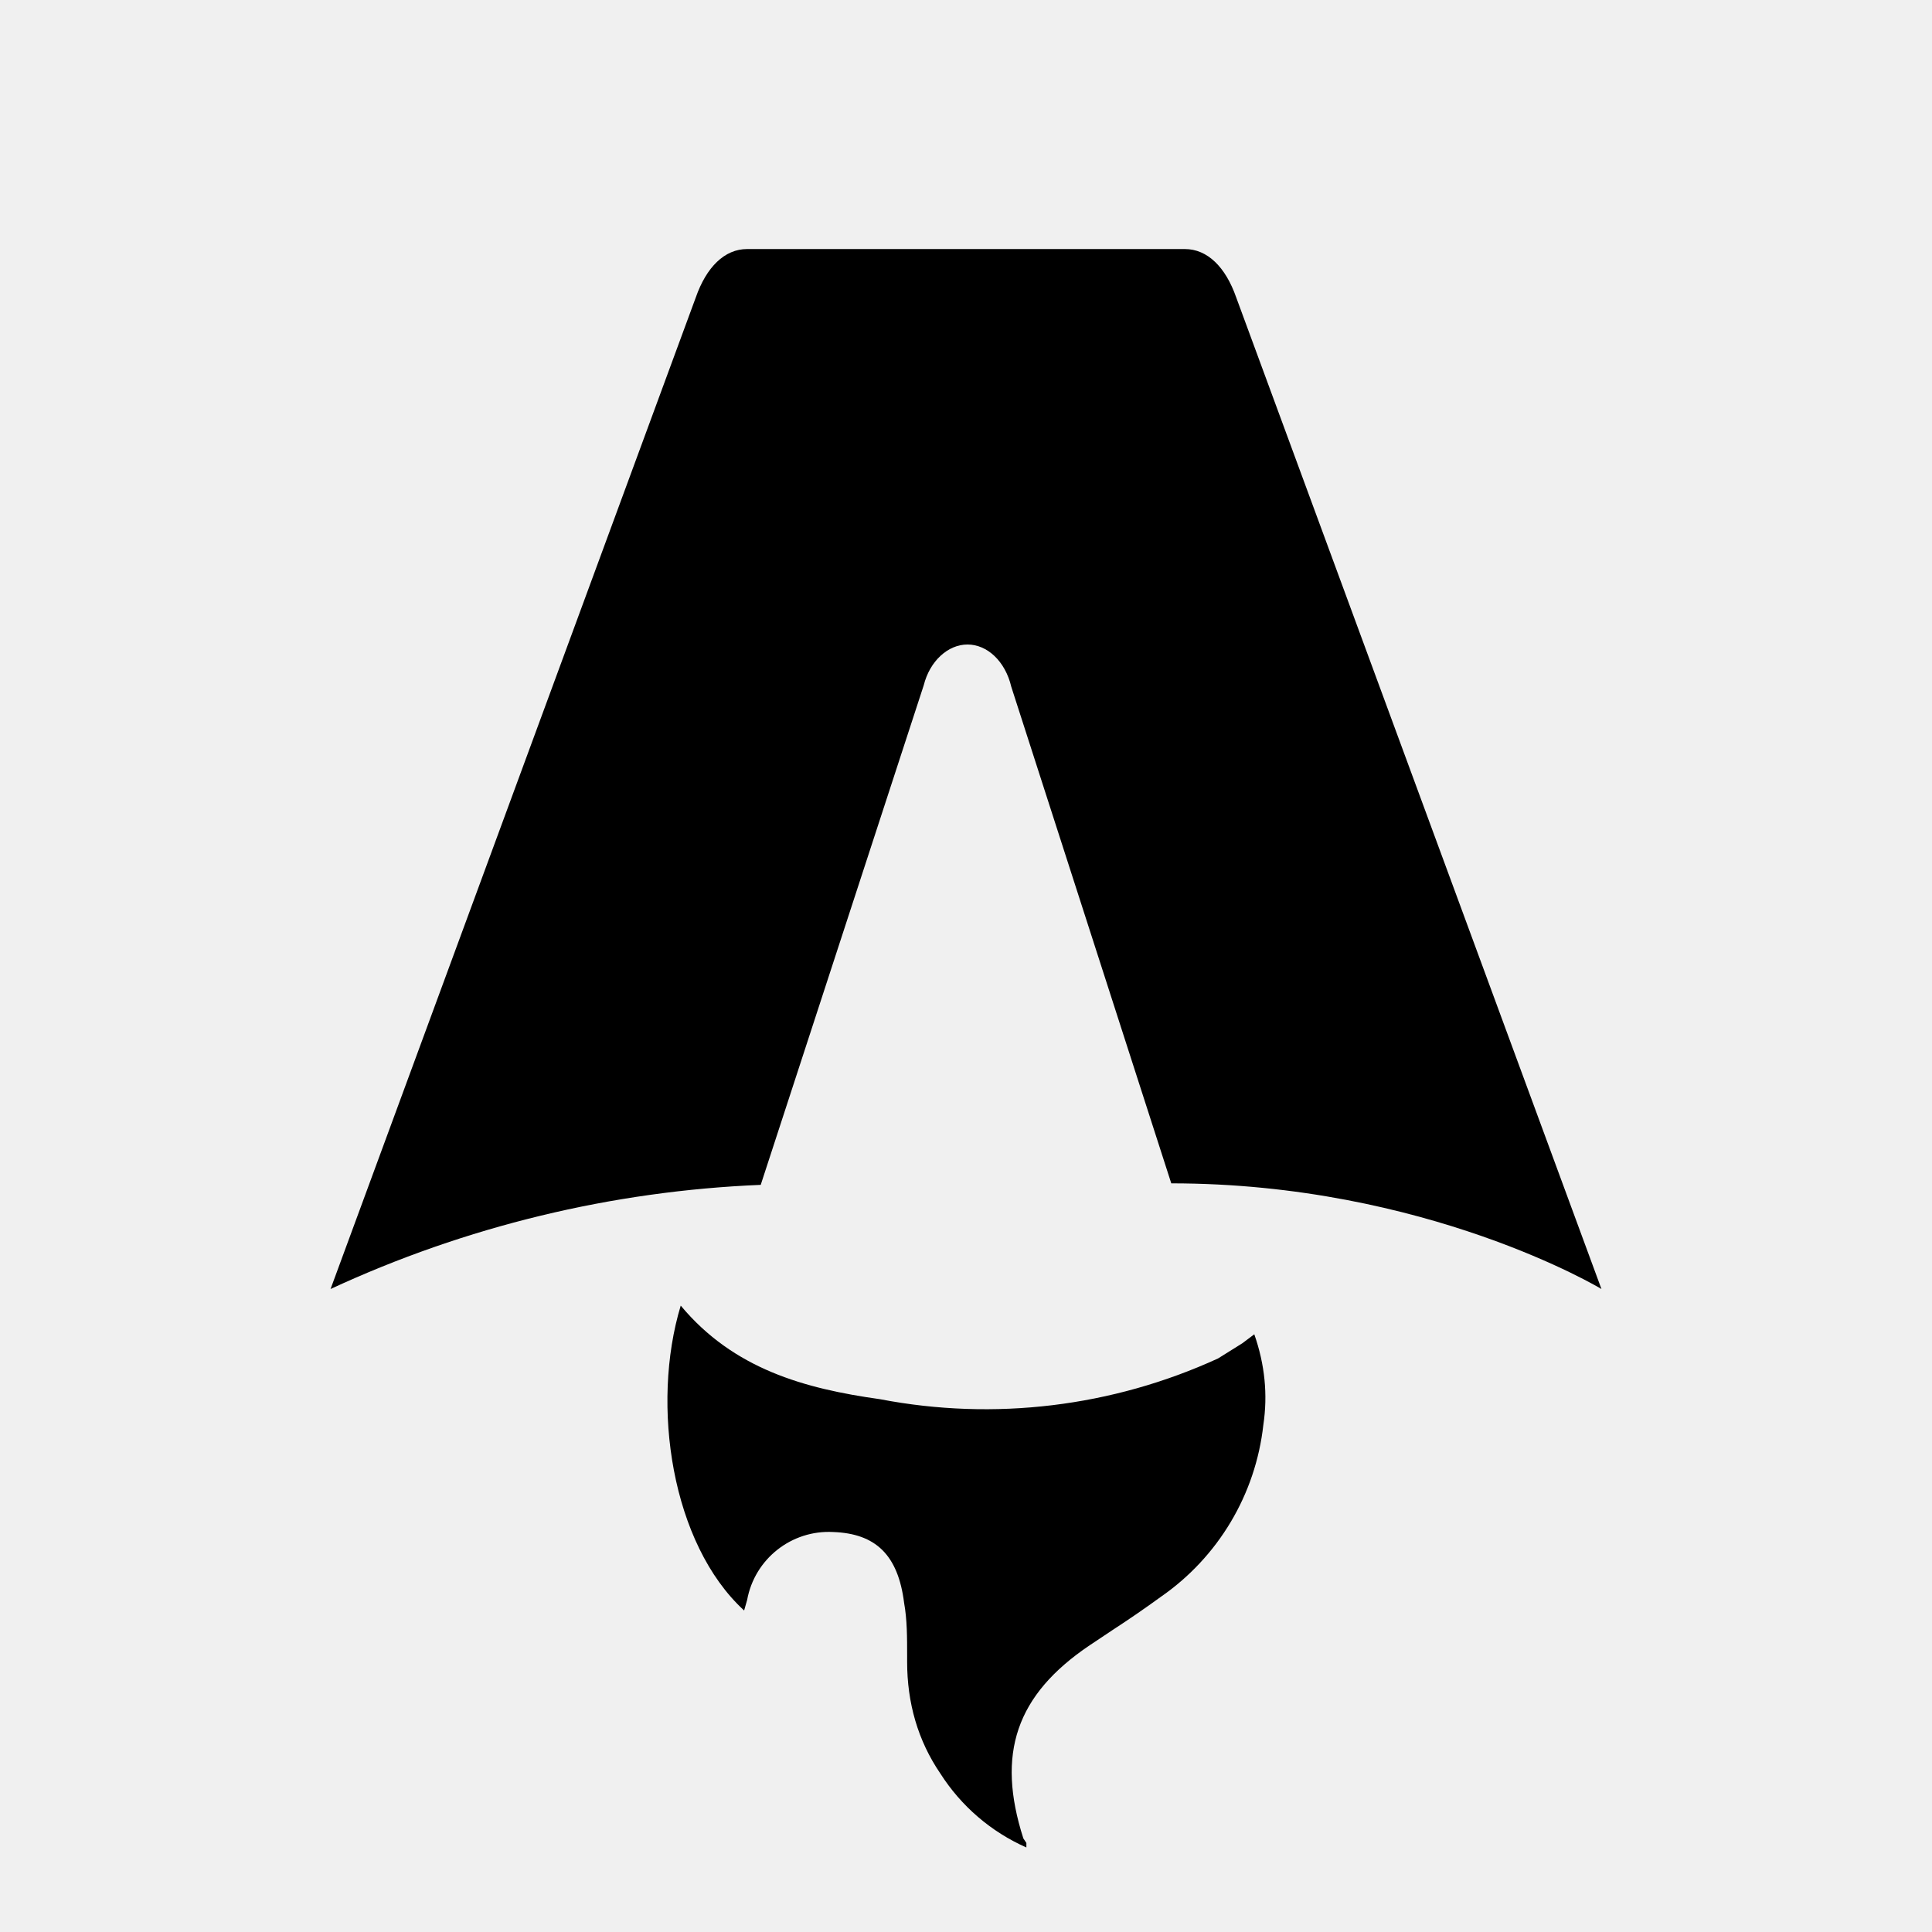
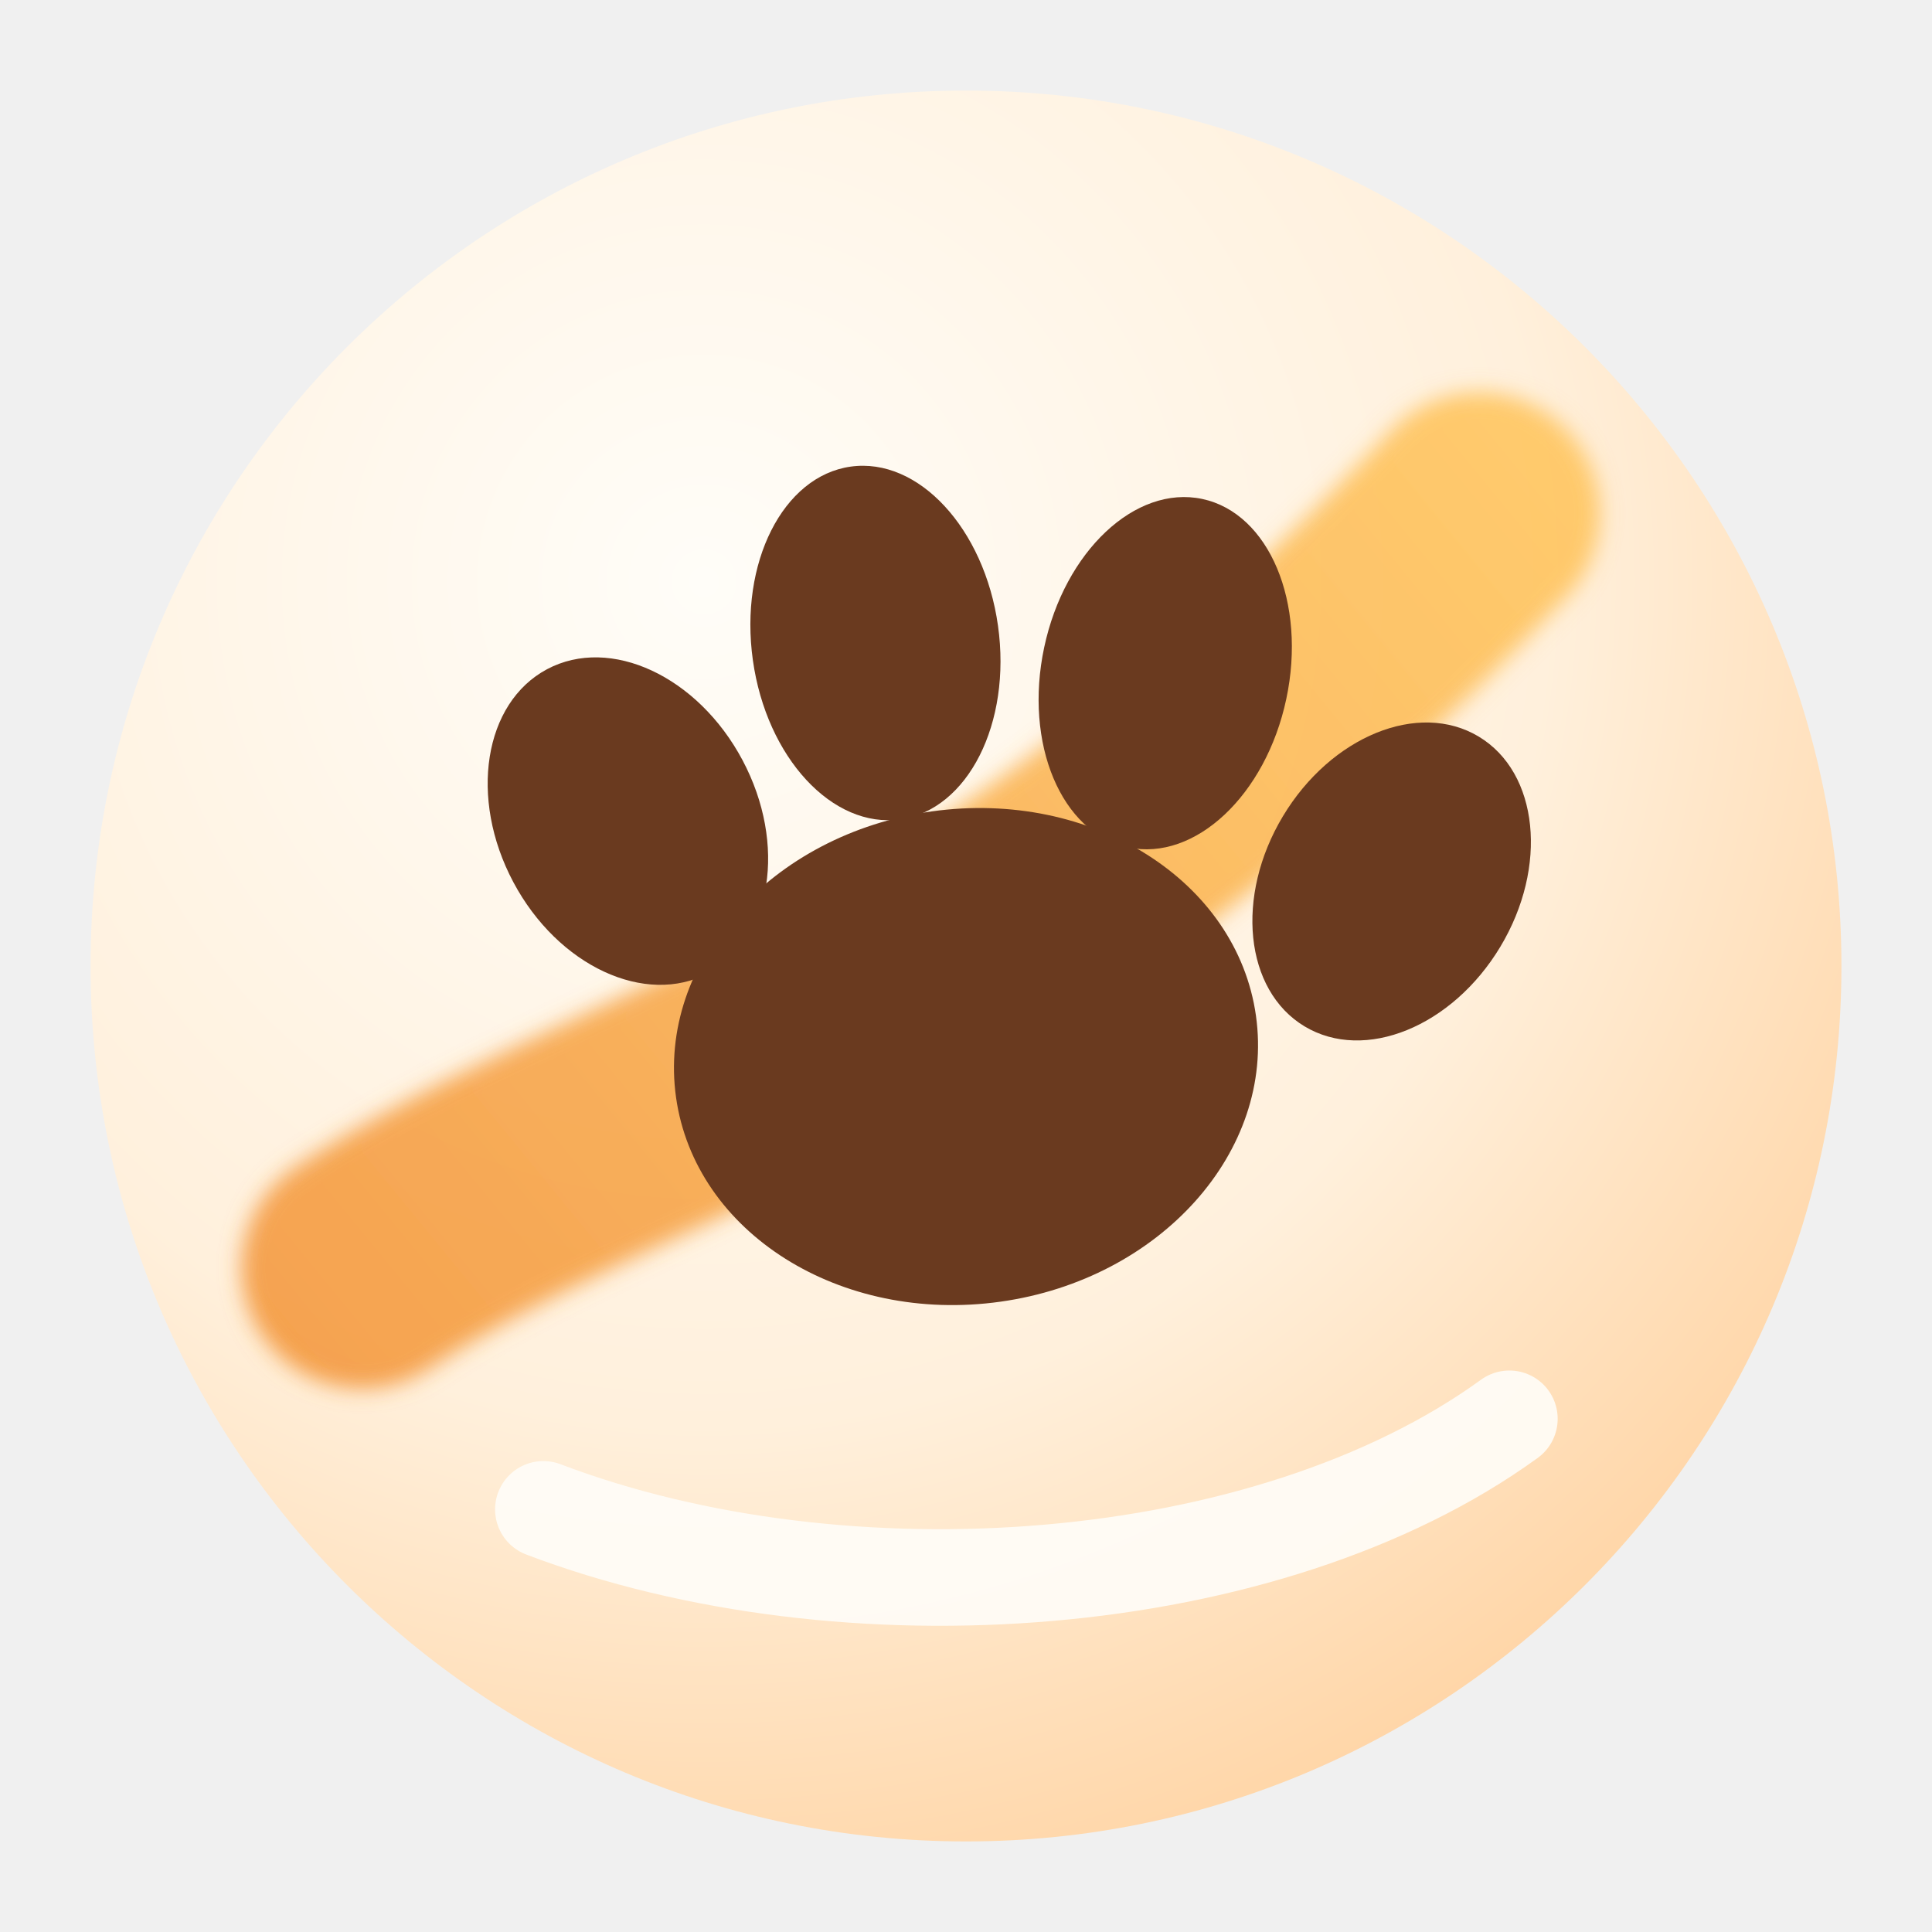
- <svg xmlns="http://www.w3.org/2000/svg" fill="none" viewBox="0 0 128 128">
-   <path d="M50.4 78.5a75.1 75.1 0 0 0-28.5 6.9l24.2-65.7c.7-2 1.9-3.2 3.4-3.2h29c1.5 0 2.7 1.2 3.4 3.2l24.2 65.7s-11.6-7-28.5-7L67 45.5c-.4-1.7-1.6-2.8-2.9-2.8-1.3 0-2.5 1.1-2.9 2.7L50.4 78.5Zm-1.1 28.2Zm-4.2-20.2c-2 6.6-.6 15.8 4.2 20.2a17.5 17.5 0 0 1 .2-.7 5.5 5.5 0 0 1 5.7-4.5c2.8.1 4.3 1.5 4.7 4.7.2 1.1.2 2.3.2 3.5v.4c0 2.7.7 5.2 2.2 7.4a13 13 0 0 0 5.7 4.9v-.3l-.2-.3c-1.8-5.6-.5-9.5 4.4-12.8l1.5-1a73 73 0 0 0 3.2-2.2 16 16 0 0 0 6.8-11.4c.3-2 .1-4-.6-6l-.8.6-1.6 1a37 37 0 0 1-22.4 2.7c-5-.7-9.7-2-13.2-6.2Z" />
-   <style>
-         path { fill: #000; }
-         @media (prefers-color-scheme: dark) {
-             path { fill: #FFF; }
-         }
-     </style>
+ <svg xmlns="http://www.w3.org/2000/svg" viewBox="0 0 64 64" role="img" aria-labelledby="title">
+   <defs>
+     <radialGradient id="paper" cx="35%" cy="28%" r="78%">
+       <stop offset="0" stop-color="#fffdf8" />
+       <stop offset="0.62" stop-color="#fff0dc" />
+       <stop offset="1" stop-color="#ffd5a6" />
+     </radialGradient>
+     <linearGradient id="stroke" x1="13" y1="49" x2="52" y2="17" gradientUnits="userSpaceOnUse">
+       <stop stop-color="#f28c28" />
+       <stop offset="1" stop-color="#ffbf4d" />
+     </linearGradient>
+     <filter id="soft" x="-20%" y="-20%" width="140%" height="140%">
+       <feGaussianBlur stdDeviation="0.35" />
+     </filter>
+   </defs>
+   <circle cx="32" cy="32" r="29" fill="url(#paper)" />
+   <path d="M12 42c9-6 20-7 37-25" fill="none" stroke="url(#stroke)" stroke-width="8" stroke-linecap="round" opacity="0.78" filter="url(#soft)" />
+   <g fill="#6a3a1f">
+     <ellipse cx="32" cy="35" rx="9.7" ry="8.2" transform="rotate(-8 32 35)" />
+     <ellipse cx="20.8" cy="27.2" rx="4.3" ry="5.7" transform="rotate(-28 20.8 27.2)" />
+     <ellipse cx="29" cy="21.3" rx="4.1" ry="5.9" transform="rotate(-8 29 21.3)" />
+     <ellipse cx="38.6" cy="22.3" rx="4.1" ry="5.9" transform="rotate(12 38.6 22.3)" />
+     <ellipse cx="46.1" cy="29.2" rx="4.2" ry="5.6" transform="rotate(31 46.1 29.2)" />
+   </g>
+   <path d="M18 50c10 3.8 24 2.8 32-3" fill="none" stroke="#fffdf8" stroke-width="3.2" stroke-linecap="round" opacity="0.9" />
</svg>
